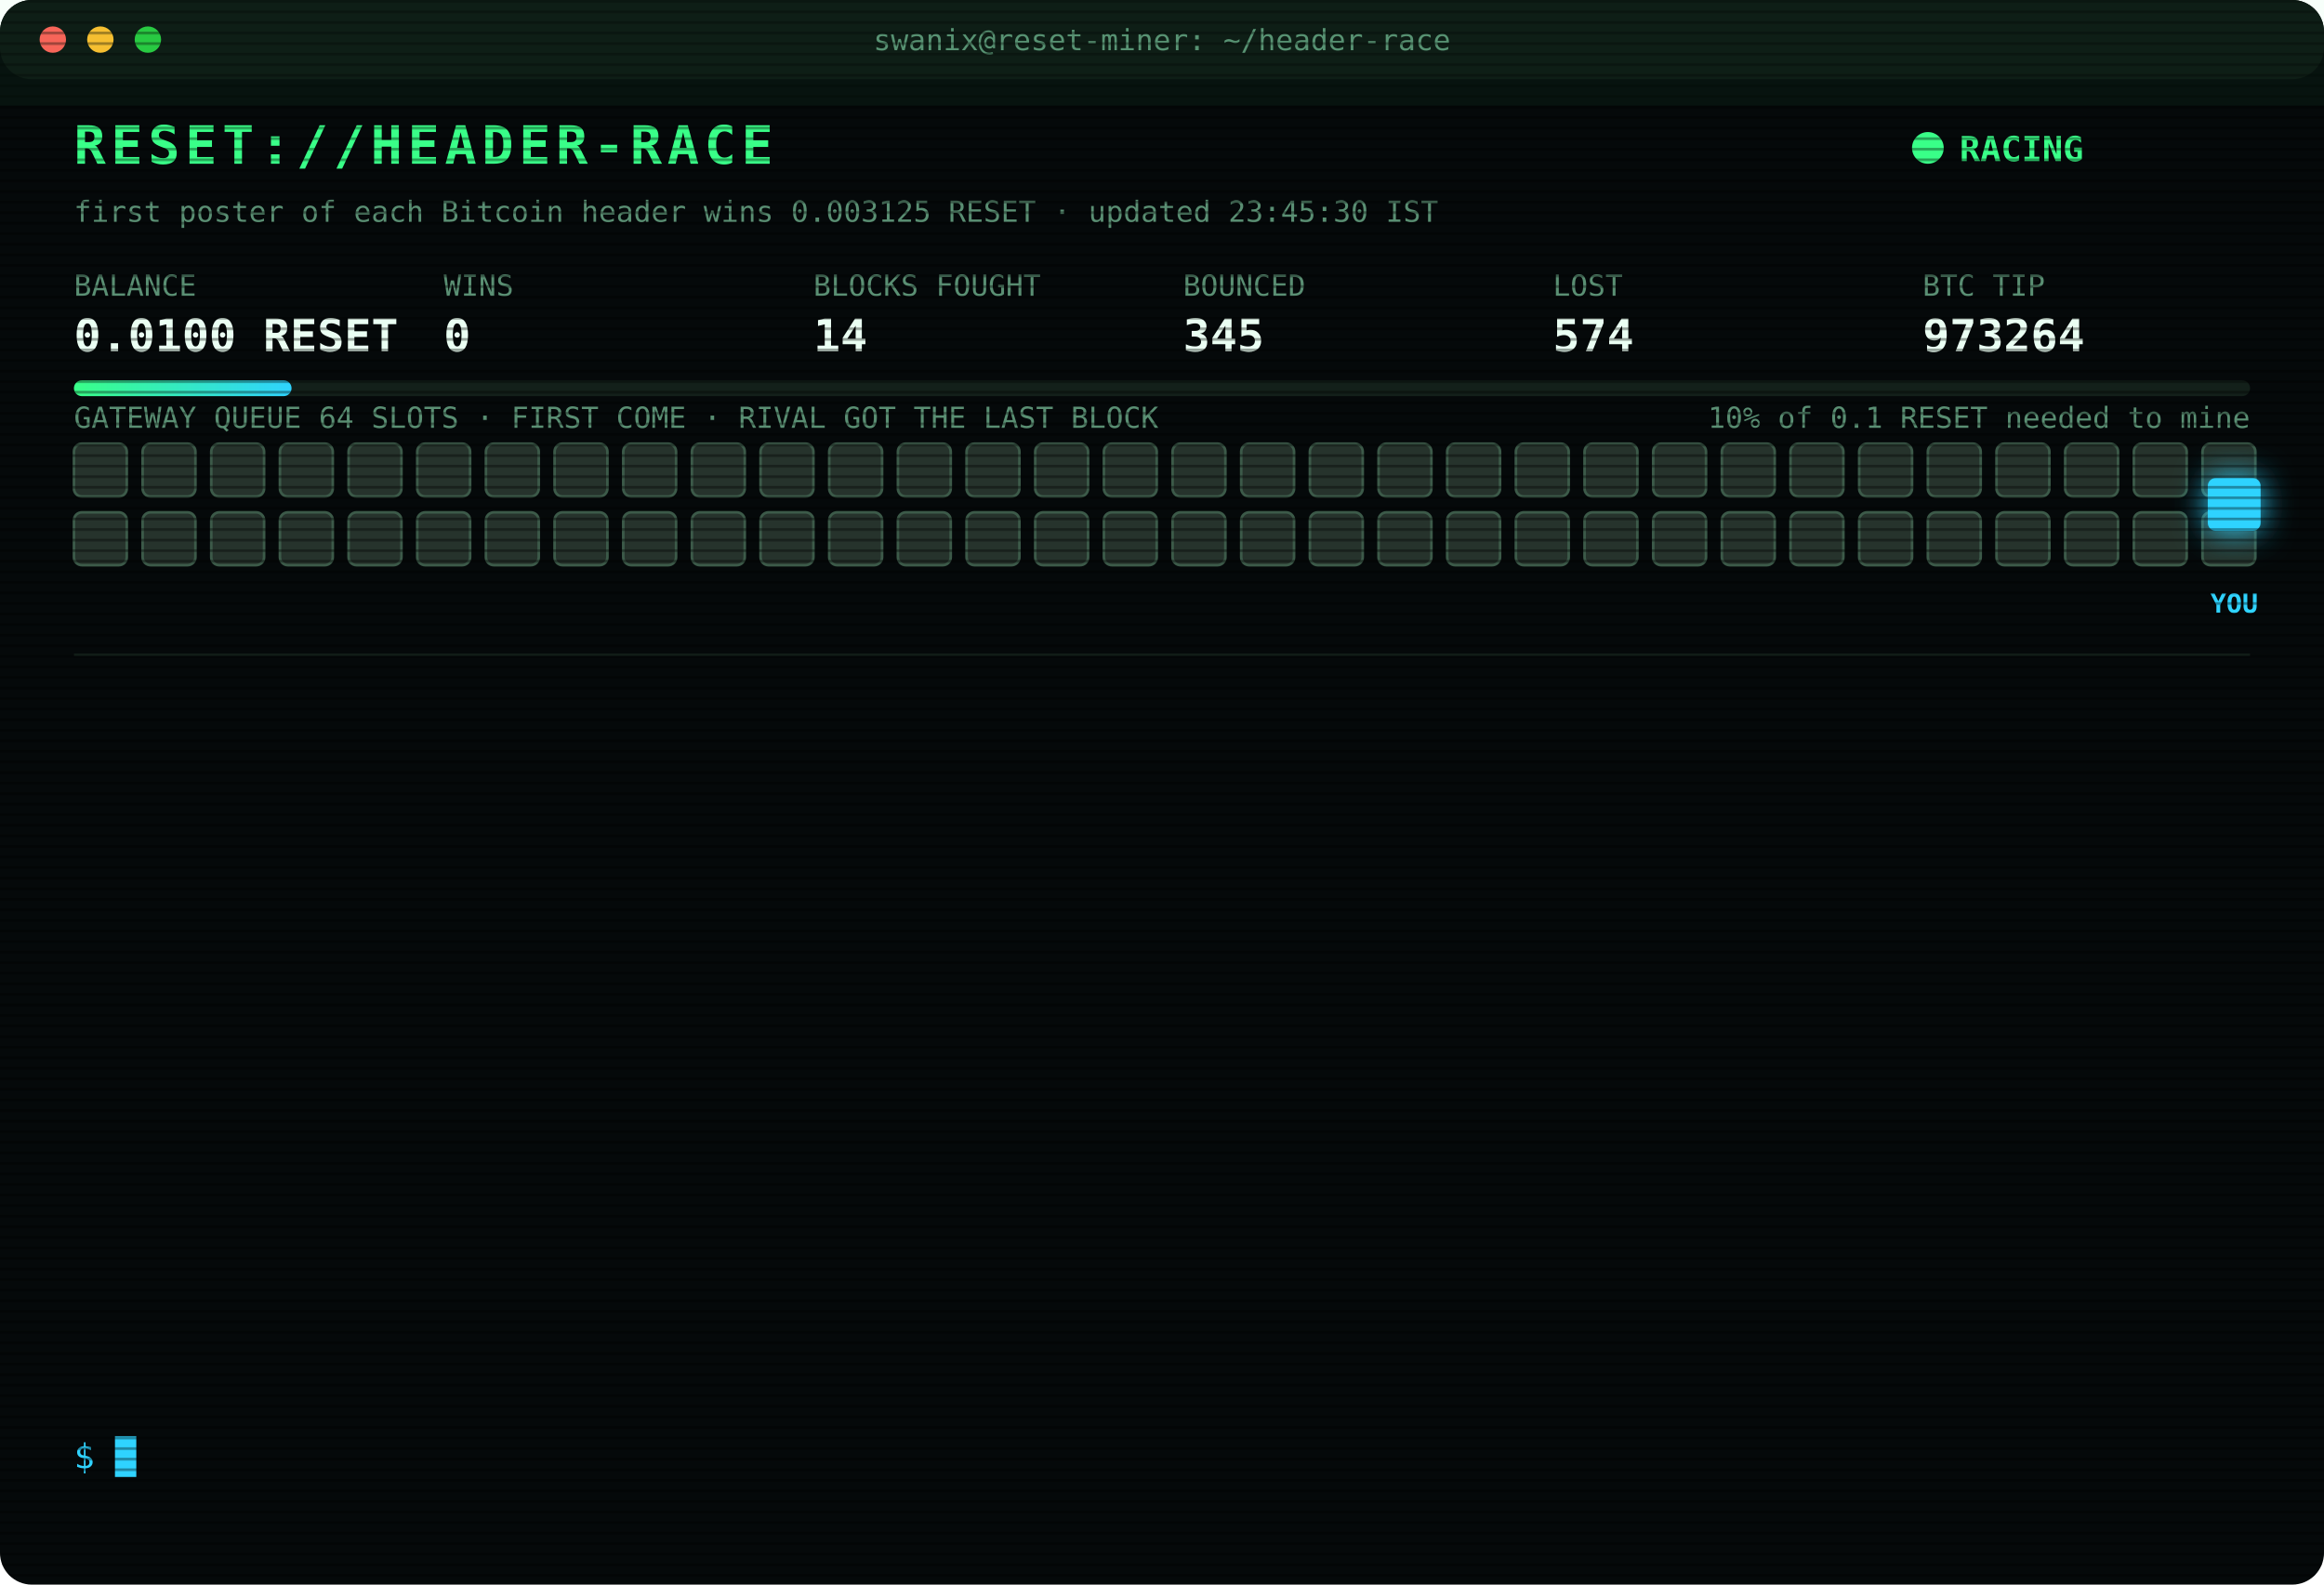
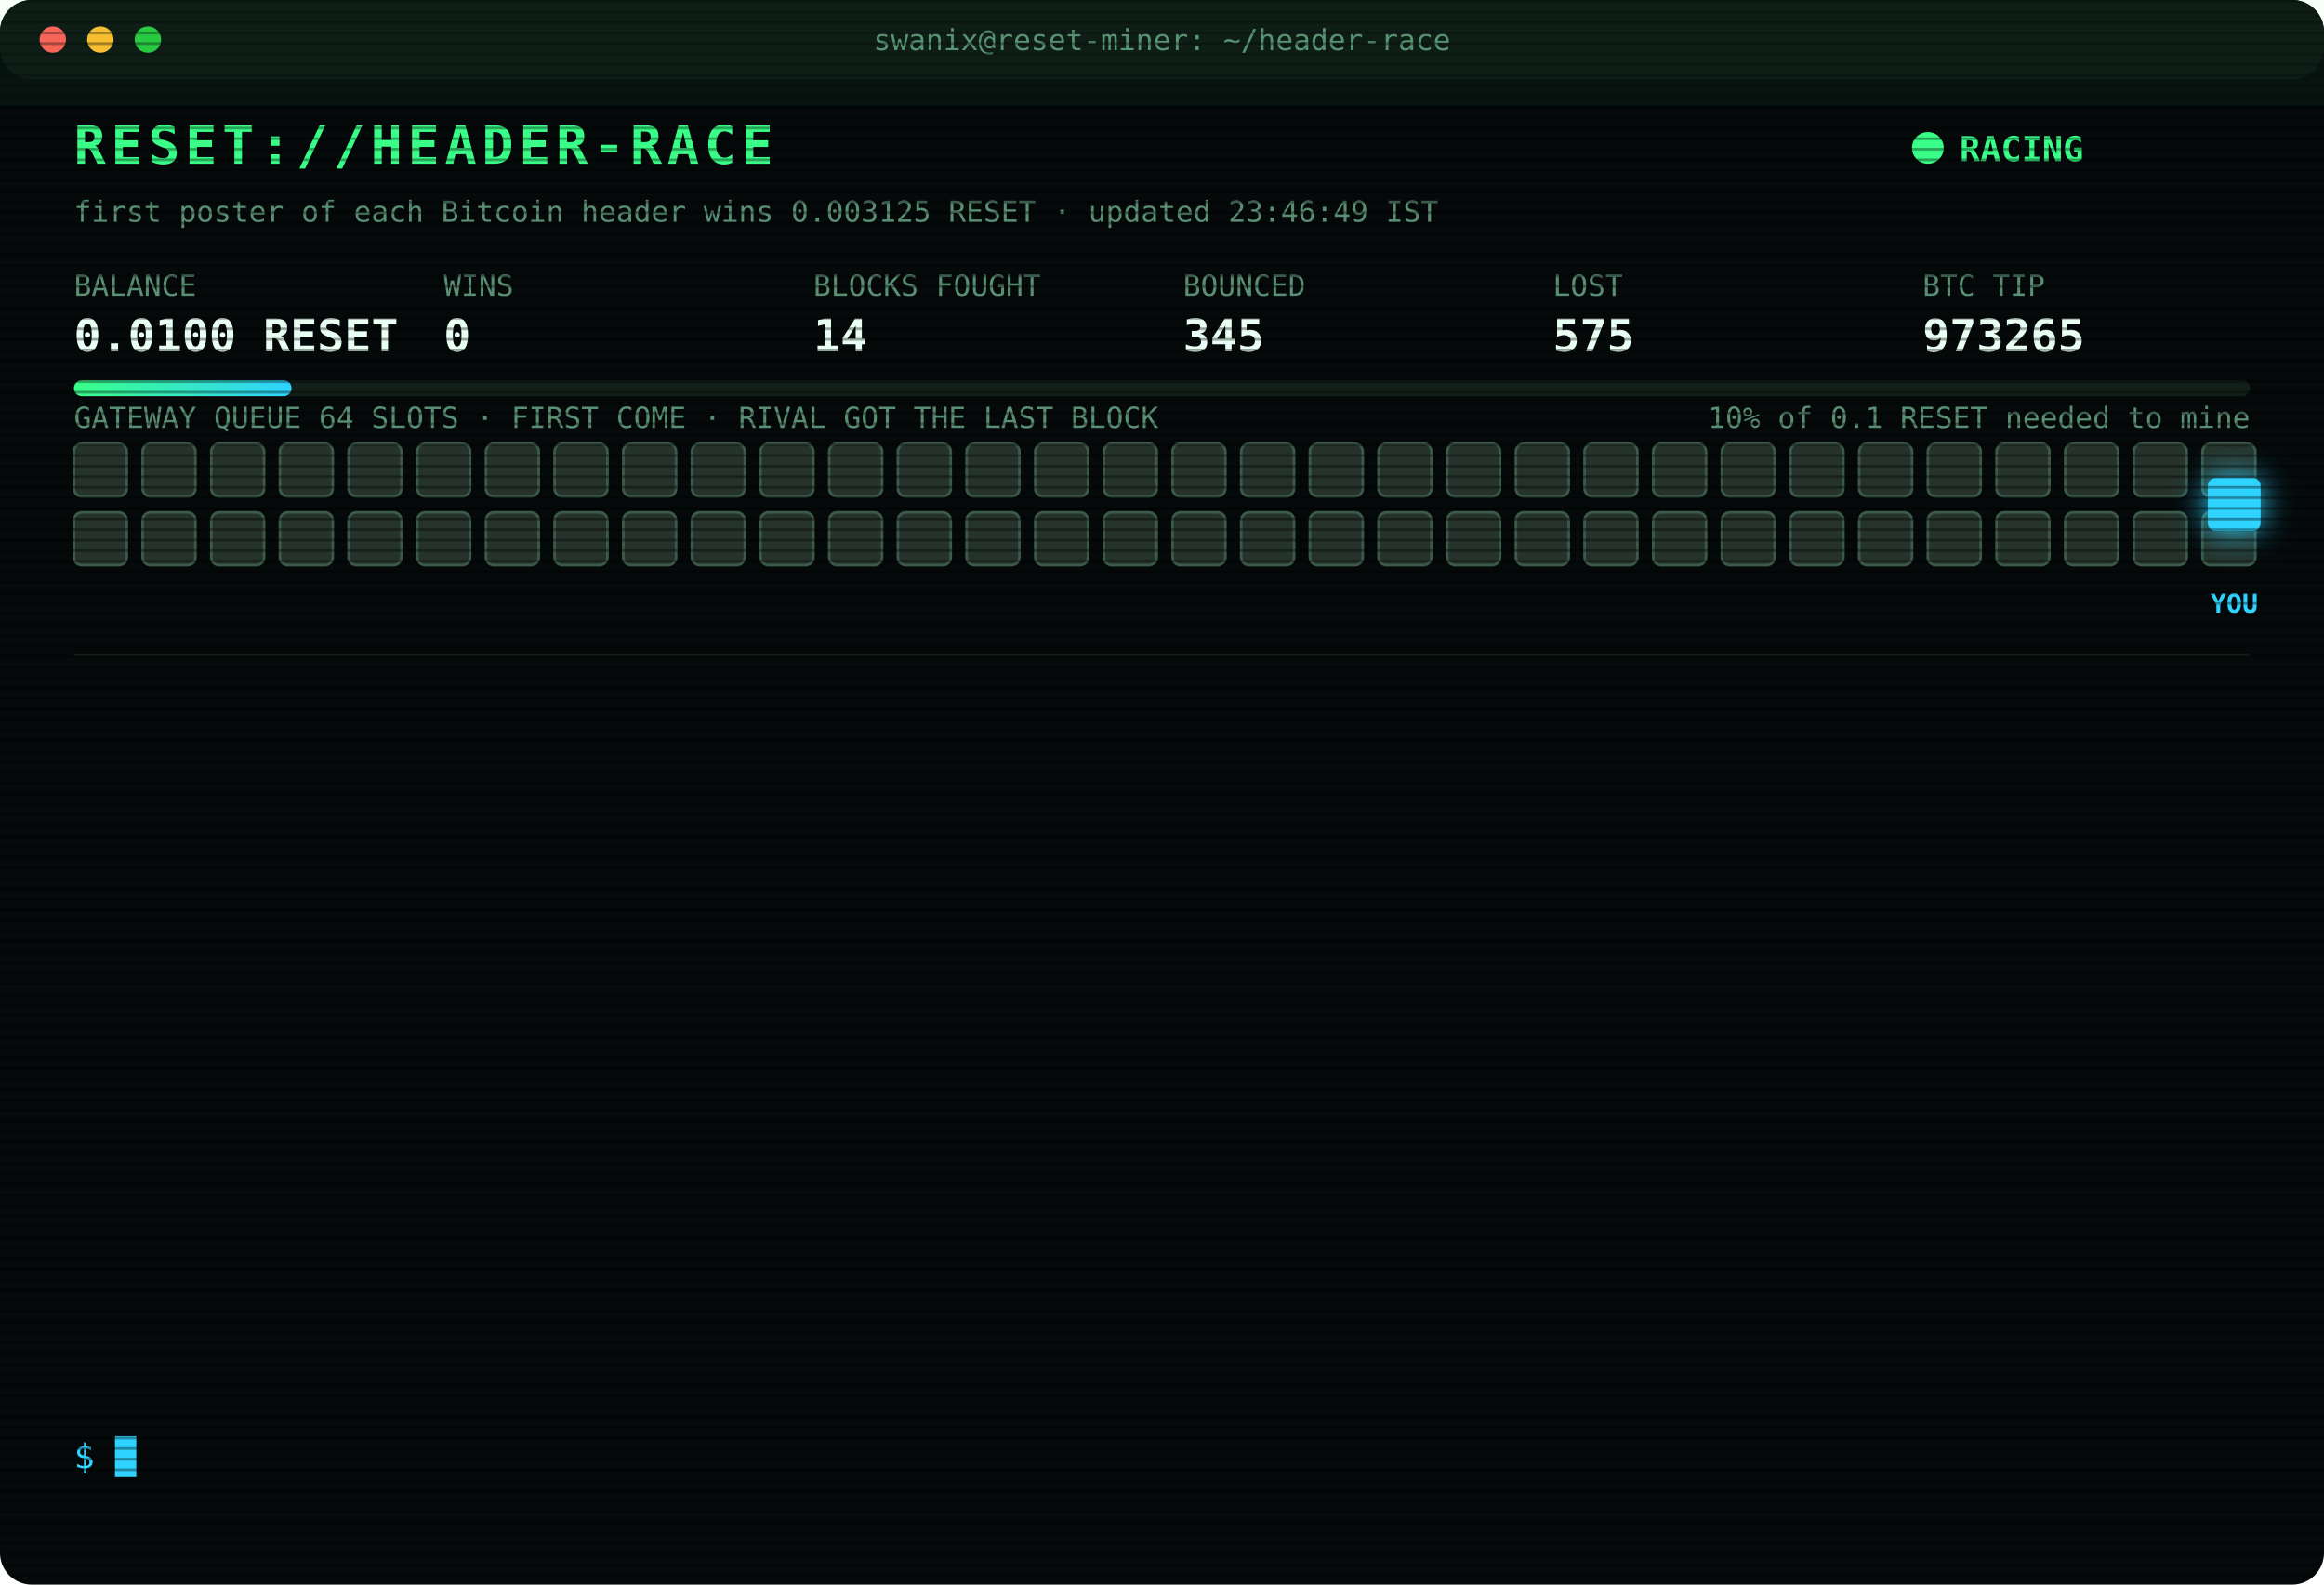
<svg xmlns="http://www.w3.org/2000/svg" width="880" height="600" viewBox="0 0 880 600" font-family="ui-monospace,SFMono-Regular,Menlo,Consolas,monospace">
  <style>
text{font-size:13px;fill:#7CFFB2}
.title{font-size:20px;font-weight:700;fill:#39FF88;letter-spacing:2px;animation:glitch 3s infinite steps(1)}
.sub{fill:#2fd3ff}.k{fill:#5a8f73;font-size:11px}.v{font-size:17px;font-weight:700;fill:#eafff3}
.ts{fill:#3f6b56}.boot{fill:#2fd3ff}.dim{fill:#5a8f73}.bad{fill:#ff4d6d}.warn{fill:#ffd23f}.mag{fill:#ff5cf0}.win{fill:#39FF88;font-weight:700}
.tag{font-size:10px;fill:#2fd3ff;font-weight:700}
.rival{fill:#26332c;stroke:#3c5a49;animation:jam 1.2s infinite alternate}
.idle{fill:#141c18;stroke:#22302a;animation:breathe 4s infinite}
.me{fill:#2fd3ff;filter:drop-shadow(0 0 6px #2fd3ff)}
.hover{animation:nudge 1.1s infinite ease-in-out}.bounce{animation:kick 1.4s infinite}
.ln{opacity:0;animation:in .4s forwards}
.cur{animation:blink 1s infinite steps(1)}
.scan{animation:scan 6s infinite linear}
.led{animation:blink 1.4s infinite}
@keyframes in{from{opacity:0;transform:translateX(-6px)}to{opacity:1;transform:none}}
@keyframes blink{50%{opacity:0}}
@keyframes jam{to{fill:#33463b}}
@keyframes breathe{50%{opacity:.4}}
@keyframes nudge{50%{transform:translateX(-10px)}}
@keyframes kick{0%,100%{transform:none}30%{transform:translateX(-14px)}55%{transform:translateX(10px) translateY(-6px)}}
@keyframes glitch{0%,92%{transform:none}93%{transform:translateX(2px);fill:#ff4d6d}95%{transform:translateX(-2px);fill:#2fd3ff}97%{transform:none}}
@keyframes scan{from{transform:translateY(-40px)}to{transform:translateY(600px)}}
</style>
  <defs>
    <pattern id="sl" width="4" height="4" patternUnits="userSpaceOnUse">
      <rect width="4" height="1" fill="#000" opacity=".35" />
    </pattern>
    <linearGradient id="bar">
      <stop offset="0" stop-color="#39FF88" />
      <stop offset="1" stop-color="#2fd3ff" />
    </linearGradient>
  </defs>
  <rect width="880" height="600" rx="12" fill="#05090a" />
  <rect width="880" height="30" rx="12" fill="#0d1512" />
  <circle cx="20" cy="15" r="5" fill="#ff5f57" />
  <circle cx="38" cy="15" r="5" fill="#febc2e" />
  <circle cx="56" cy="15" r="5" fill="#28c840" />
  <text x="440" y="19" text-anchor="middle" class="k">swanix@reset-miner: ~/header-race</text>
  <text x="28" y="62" class="title">RESET://HEADER-RACE</text>
  <circle class="led" cx="730" cy="56" r="6" fill="#39FF88" />
  <text x="742" y="61" class="win">RACING</text>
-   <text x="28" y="84" class="k">first poster of each Bitcoin header wins 0.003125 RESET · updated 23:45:30 IST</text>
+   <text x="28" y="84" class="k">first poster of each Bitcoin header wins 0.003125 RESET · updated 23:46:49 IST</text>
  <text x="28" y="112" class="k">BALANCE</text>
  <text x="28" y="133" class="v">0.0100 RESET</text>
  <text x="168" y="112" class="k">WINS</text>
  <text x="168" y="133" class="v">0</text>
  <text x="308" y="112" class="k">BLOCKS FOUGHT</text>
  <text x="308" y="133" class="v">14</text>
  <text x="448" y="112" class="k">BOUNCED</text>
  <text x="448" y="133" class="v">345</text>
  <text x="588" y="112" class="k">LOST</text>
-   <text x="588" y="133" class="v">574</text>
+   <text x="588" y="133" class="v">575</text>
  <text x="728" y="112" class="k">BTC TIP</text>
-   <text x="728" y="133" class="v">973264</text>
+   <text x="728" y="133" class="v">973265</text>
  <rect x="28" y="144" width="824" height="6" rx="3" fill="#13201a" />
  <rect x="28" y="144" width="82.4" height="6" rx="3" fill="url(#bar)" />
  <text x="852" y="162" text-anchor="end" class="k">10% of 0.1 RESET needed to mine</text>
  <text x="28" y="162" class="k">GATEWAY QUEUE 64 SLOTS · FIRST COME · RIVAL GOT THE LAST BLOCK</text>
  <rect class="rival" x="28" y="168" width="20" height="20" rx="3" style="animation-delay:0.00s" />
  <rect class="rival" x="54" y="168" width="20" height="20" rx="3" style="animation-delay:0.05s" />
  <rect class="rival" x="80" y="168" width="20" height="20" rx="3" style="animation-delay:0.10s" />
  <rect class="rival" x="106" y="168" width="20" height="20" rx="3" style="animation-delay:0.15s" />
  <rect class="rival" x="132" y="168" width="20" height="20" rx="3" style="animation-delay:0.20s" />
  <rect class="rival" x="158" y="168" width="20" height="20" rx="3" style="animation-delay:0.25s" />
  <rect class="rival" x="184" y="168" width="20" height="20" rx="3" style="animation-delay:0.30s" />
  <rect class="rival" x="210" y="168" width="20" height="20" rx="3" style="animation-delay:0.35s" />
  <rect class="rival" x="236" y="168" width="20" height="20" rx="3" style="animation-delay:0.40s" />
  <rect class="rival" x="262" y="168" width="20" height="20" rx="3" style="animation-delay:0.45s" />
  <rect class="rival" x="288" y="168" width="20" height="20" rx="3" style="animation-delay:0.50s" />
  <rect class="rival" x="314" y="168" width="20" height="20" rx="3" style="animation-delay:0.55s" />
  <rect class="rival" x="340" y="168" width="20" height="20" rx="3" style="animation-delay:0.60s" />
  <rect class="rival" x="366" y="168" width="20" height="20" rx="3" style="animation-delay:0.65s" />
  <rect class="rival" x="392" y="168" width="20" height="20" rx="3" style="animation-delay:0.70s" />
  <rect class="rival" x="418" y="168" width="20" height="20" rx="3" style="animation-delay:0.75s" />
  <rect class="rival" x="444" y="168" width="20" height="20" rx="3" style="animation-delay:0.80s" />
  <rect class="rival" x="470" y="168" width="20" height="20" rx="3" style="animation-delay:0.85s" />
  <rect class="rival" x="496" y="168" width="20" height="20" rx="3" style="animation-delay:0.90s" />
  <rect class="rival" x="522" y="168" width="20" height="20" rx="3" style="animation-delay:0.95s" />
  <rect class="rival" x="548" y="168" width="20" height="20" rx="3" style="animation-delay:1.00s" />
  <rect class="rival" x="574" y="168" width="20" height="20" rx="3" style="animation-delay:1.05s" />
  <rect class="rival" x="600" y="168" width="20" height="20" rx="3" style="animation-delay:1.10s" />
  <rect class="rival" x="626" y="168" width="20" height="20" rx="3" style="animation-delay:1.15s" />
  <rect class="rival" x="652" y="168" width="20" height="20" rx="3" style="animation-delay:1.20s" />
  <rect class="rival" x="678" y="168" width="20" height="20" rx="3" style="animation-delay:1.25s" />
  <rect class="rival" x="704" y="168" width="20" height="20" rx="3" style="animation-delay:1.30s" />
  <rect class="rival" x="730" y="168" width="20" height="20" rx="3" style="animation-delay:1.35s" />
  <rect class="rival" x="756" y="168" width="20" height="20" rx="3" style="animation-delay:1.40s" />
  <rect class="rival" x="782" y="168" width="20" height="20" rx="3" style="animation-delay:1.45s" />
  <rect class="rival" x="808" y="168" width="20" height="20" rx="3" style="animation-delay:1.50s" />
  <rect class="rival" x="834" y="168" width="20" height="20" rx="3" style="animation-delay:1.55s" />
  <rect class="rival" x="28" y="194" width="20" height="20" rx="3" style="animation-delay:1.60s" />
  <rect class="rival" x="54" y="194" width="20" height="20" rx="3" style="animation-delay:1.65s" />
  <rect class="rival" x="80" y="194" width="20" height="20" rx="3" style="animation-delay:1.70s" />
  <rect class="rival" x="106" y="194" width="20" height="20" rx="3" style="animation-delay:1.75s" />
  <rect class="rival" x="132" y="194" width="20" height="20" rx="3" style="animation-delay:1.80s" />
  <rect class="rival" x="158" y="194" width="20" height="20" rx="3" style="animation-delay:1.85s" />
  <rect class="rival" x="184" y="194" width="20" height="20" rx="3" style="animation-delay:1.90s" />
  <rect class="rival" x="210" y="194" width="20" height="20" rx="3" style="animation-delay:1.95s" />
  <rect class="rival" x="236" y="194" width="20" height="20" rx="3" style="animation-delay:2.00s" />
  <rect class="rival" x="262" y="194" width="20" height="20" rx="3" style="animation-delay:2.05s" />
  <rect class="rival" x="288" y="194" width="20" height="20" rx="3" style="animation-delay:2.10s" />
  <rect class="rival" x="314" y="194" width="20" height="20" rx="3" style="animation-delay:2.15s" />
  <rect class="rival" x="340" y="194" width="20" height="20" rx="3" style="animation-delay:2.20s" />
  <rect class="rival" x="366" y="194" width="20" height="20" rx="3" style="animation-delay:2.25s" />
  <rect class="rival" x="392" y="194" width="20" height="20" rx="3" style="animation-delay:2.30s" />
  <rect class="rival" x="418" y="194" width="20" height="20" rx="3" style="animation-delay:2.35s" />
  <rect class="rival" x="444" y="194" width="20" height="20" rx="3" style="animation-delay:2.40s" />
  <rect class="rival" x="470" y="194" width="20" height="20" rx="3" style="animation-delay:2.45s" />
  <rect class="rival" x="496" y="194" width="20" height="20" rx="3" style="animation-delay:2.50s" />
  <rect class="rival" x="522" y="194" width="20" height="20" rx="3" style="animation-delay:2.55s" />
  <rect class="rival" x="548" y="194" width="20" height="20" rx="3" style="animation-delay:2.60s" />
  <rect class="rival" x="574" y="194" width="20" height="20" rx="3" style="animation-delay:2.65s" />
  <rect class="rival" x="600" y="194" width="20" height="20" rx="3" style="animation-delay:2.70s" />
  <rect class="rival" x="626" y="194" width="20" height="20" rx="3" style="animation-delay:2.75s" />
  <rect class="rival" x="652" y="194" width="20" height="20" rx="3" style="animation-delay:2.80s" />
  <rect class="rival" x="678" y="194" width="20" height="20" rx="3" style="animation-delay:2.85s" />
  <rect class="rival" x="704" y="194" width="20" height="20" rx="3" style="animation-delay:2.90s" />
  <rect class="rival" x="730" y="194" width="20" height="20" rx="3" style="animation-delay:2.95s" />
  <rect class="rival" x="756" y="194" width="20" height="20" rx="3" style="animation-delay:3.00s" />
  <rect class="rival" x="782" y="194" width="20" height="20" rx="3" style="animation-delay:3.05s" />
  <rect class="rival" x="808" y="194" width="20" height="20" rx="3" style="animation-delay:3.10s" />
  <rect class="rival" x="834" y="194" width="20" height="20" rx="3" style="animation-delay:3.15s" />
  <g class="hover">
    <rect class="me" x="836" y="181" width="20" height="20" rx="3" />
    <text class="tag" x="846" y="232" text-anchor="middle">YOU</text>
  </g>
  <line x1="28" x2="852" y1="248" y2="248" stroke="#13201a" />
  <g class="ln" style="animation-delay:0.40s">
    <text x="28" y="270" class="ts">22:16:07</text>
-     <text x="104" y="270" class="bad">[GATEWAY DOWN] no response · 825ms</text>
+     <text x="104" y="270" class="bad">[GATEWAY DOWN] no response · 524ms</text>
  </g>
  <g class="ln" style="animation-delay:0.65s">
-     <text x="28" y="292" class="ts">22:16:07</text>
-     <text x="104" y="292" class="bad">[GATEWAY DOWN] no response · 524ms</text>
+     <text x="28" y="292" class="ts">22:16:09</text>
+     <text x="104" y="292" class="bad">[GATEWAY DOWN] no response · 815ms</text>
  </g>
  <g class="ln" style="animation-delay:0.90s">
-     <text x="28" y="314" class="ts">22:16:09</text>
-     <text x="104" y="314" class="bad">[GATEWAY DOWN] no response · 815ms</text>
+     <text x="28" y="314" class="ts">22:16:10</text>
+     <text x="104" y="314" class="bad">[GATEWAY DOWN] no response · 976ms</text>
  </g>
  <g class="ln" style="animation-delay:1.15s">
-     <text x="28" y="336" class="ts">22:16:10</text>
-     <text x="104" y="336" class="bad">[GATEWAY DOWN] no response · 976ms</text>
+     <text x="28" y="336" class="ts">22:16:11</text>
+     <text x="104" y="336" class="bad">[GATEWAY DOWN] no response · 816ms</text>
  </g>
  <g class="ln" style="animation-delay:1.40s">
-     <text x="28" y="358" class="ts">22:16:11</text>
-     <text x="104" y="358" class="bad">[GATEWAY DOWN] no response · 816ms</text>
+     <text x="28" y="358" class="ts">22:16:15</text>
+     <text x="104" y="358" class="bad">[LOST] #973259 taken by a rival miner</text>
  </g>
  <g class="ln" style="animation-delay:1.65s">
-     <text x="28" y="380" class="ts">22:16:15</text>
-     <text x="104" y="380" class="bad">[LOST] #973259 taken by a rival miner</text>
+     <text x="28" y="380" class="ts">22:19:19</text>
+     <text x="104" y="380" class="bad">[LOST] #973260 taken by a rival miner</text>
  </g>
  <g class="ln" style="animation-delay:1.90s">
-     <text x="28" y="402" class="ts">22:19:19</text>
-     <text x="104" y="402" class="bad">[LOST] #973260 taken by a rival miner</text>
+     <text x="28" y="402" class="ts">22:26:38</text>
+     <text x="104" y="402" class="bad">[LOST] #973261 taken by a rival miner</text>
  </g>
  <g class="ln" style="animation-delay:2.15s">
-     <text x="28" y="424" class="ts">22:26:38</text>
-     <text x="104" y="424" class="bad">[LOST] #973261 taken by a rival miner</text>
+     <text x="28" y="424" class="ts">22:36:18</text>
+     <text x="104" y="424" class="bad">[LOST] #973262 taken by a rival miner</text>
  </g>
  <g class="ln" style="animation-delay:2.40s">
-     <text x="28" y="446" class="ts">22:36:18</text>
-     <text x="104" y="446" class="bad">[LOST] #973262 taken by a rival miner</text>
+     <text x="28" y="446" class="ts">22:55:39</text>
+     <text x="104" y="446" class="dim">[STINT END] calls 780 · wins 0</text>
  </g>
  <g class="ln" style="animation-delay:2.65s">
-     <text x="28" y="468" class="ts">22:55:39</text>
-     <text x="104" y="468" class="dim">[STINT END] calls 780 · wins 0</text>
+     <text x="28" y="468" class="ts">23:00:27</text>
+     <text x="104" y="468" class="boot">[BOOT] racer v3 online · 3 feeds · stint 340m</text>
  </g>
  <g class="ln" style="animation-delay:2.90s">
-     <text x="28" y="490" class="ts">23:00:27</text>
-     <text x="104" y="490" class="boot">[BOOT] racer v3 online · 3 feeds · stint 340m</text>
+     <text x="28" y="490" class="ts">23:39:50</text>
+     <text x="104" y="490" class="bad">[LOST] #973263 taken by a rival miner</text>
  </g>
  <g class="ln" style="animation-delay:3.15s">
-     <text x="28" y="512" class="ts">23:39:50</text>
-     <text x="104" y="512" class="bad">[LOST] #973263 taken by a rival miner</text>
+     <text x="28" y="512" class="ts">23:41:25</text>
+     <text x="104" y="512" class="bad">[LOST] #973264 taken by a rival miner</text>
  </g>
  <g class="ln" style="animation-delay:3.40s">
-     <text x="28" y="534" class="ts">23:41:25</text>
-     <text x="104" y="534" class="bad">[LOST] #973264 taken by a rival miner</text>
+     <text x="28" y="534" class="ts">23:46:49</text>
+     <text x="104" y="534" class="bad">[LOST] #973265 taken by a rival miner</text>
  </g>
  <text x="28" y="556" class="sub">$ <tspan class="cur">█</tspan>
  </text>
  <rect width="880" height="600" rx="12" fill="url(#sl)" pointer-events="none" />
  <rect class="scan" width="880" height="40" fill="#39FF88" opacity=".04" />
</svg>
